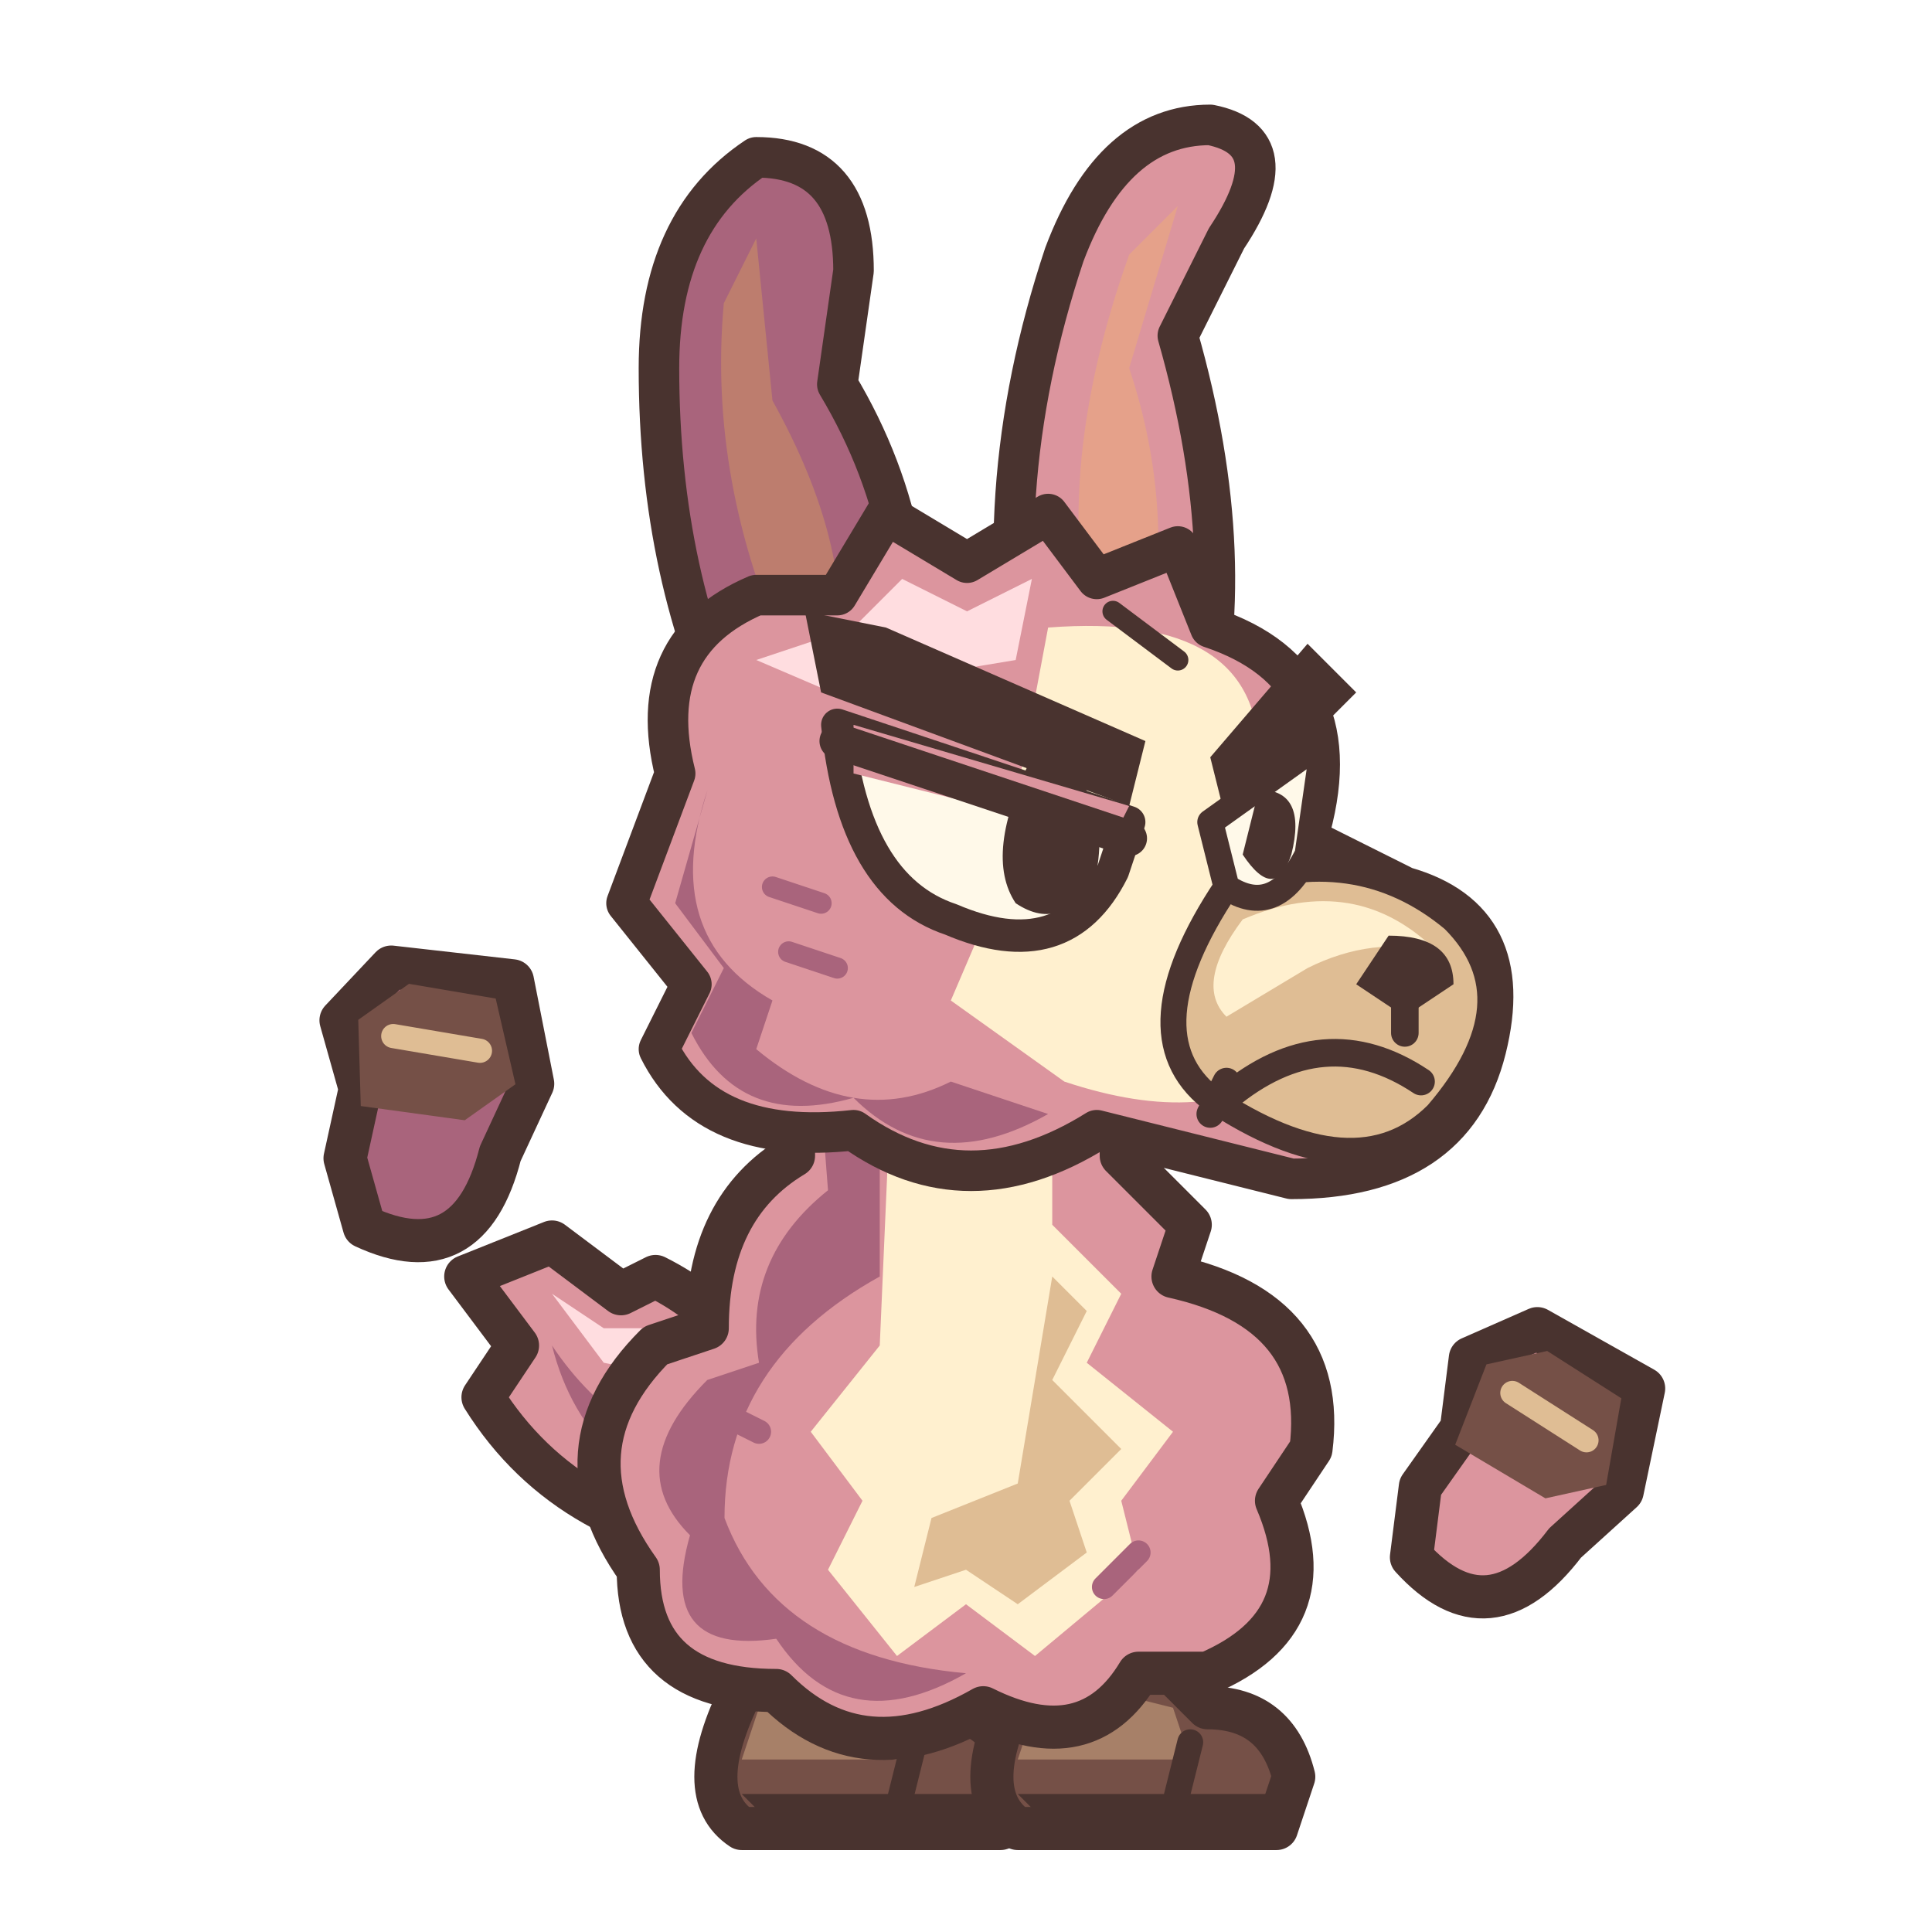
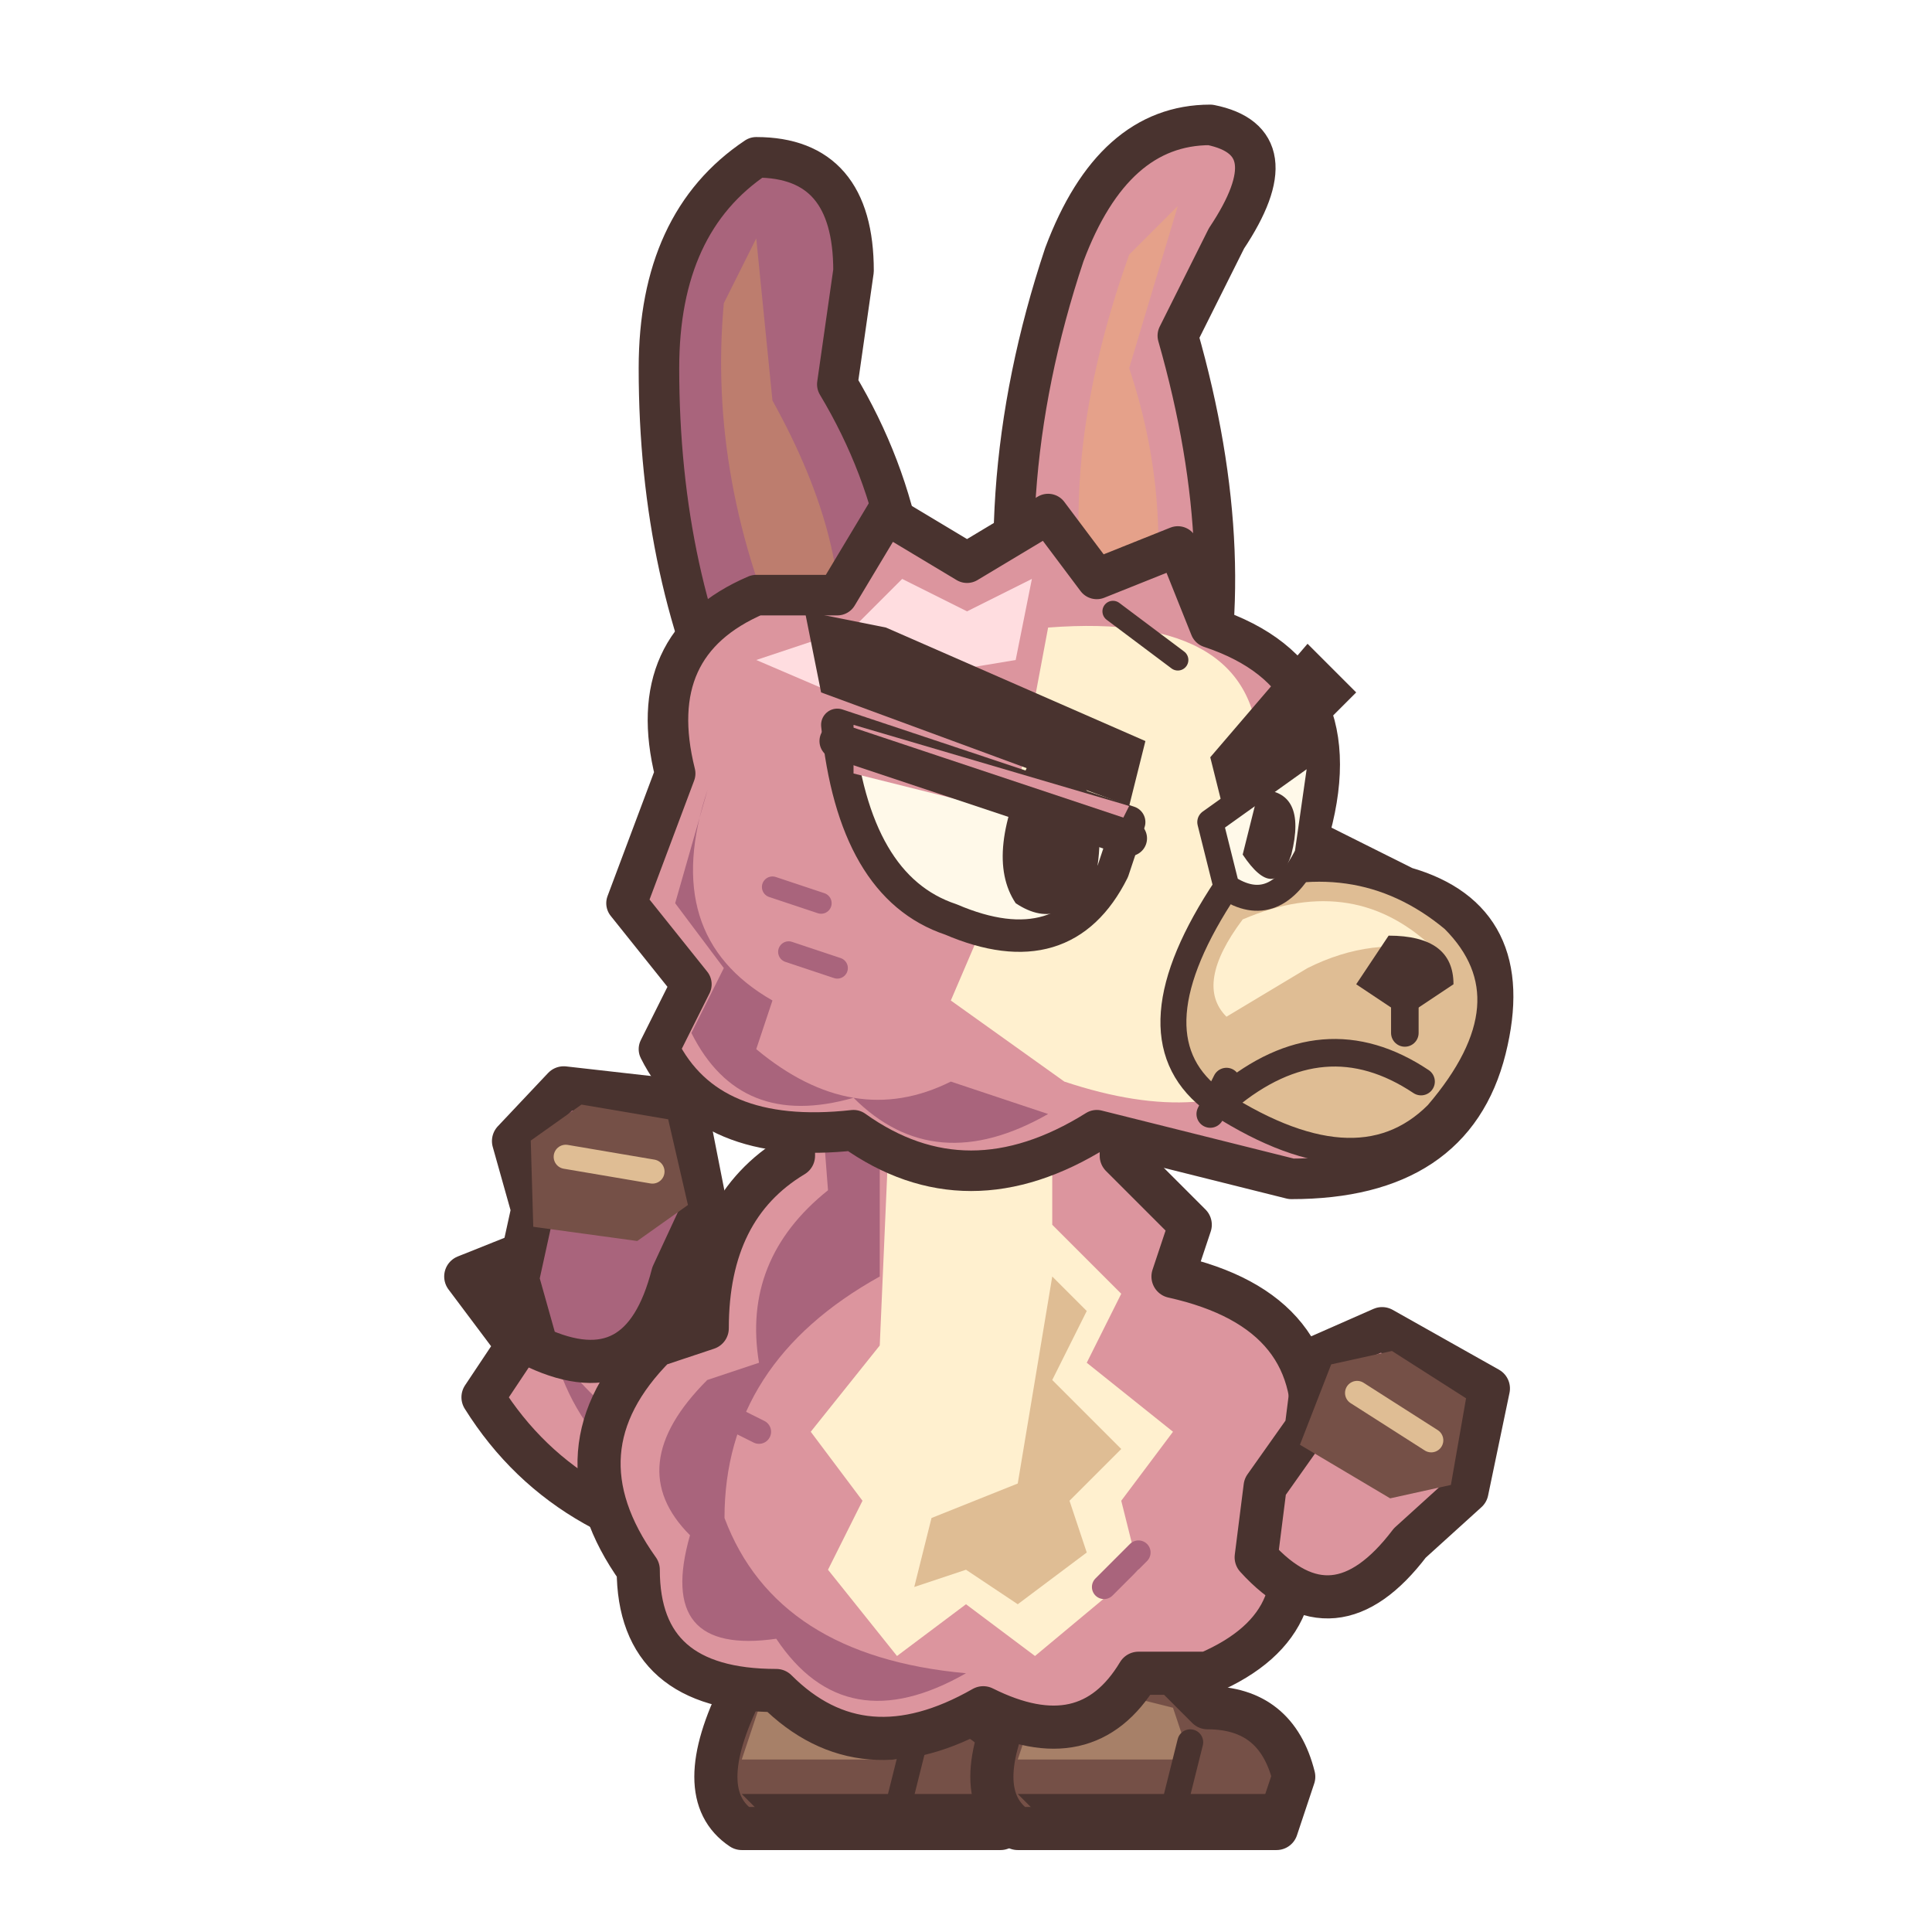
<svg xmlns="http://www.w3.org/2000/svg" viewBox="-56 -83 112 112" width="250" height="250">
  <g transform="translate(0 0)">
    <g stroke="#49332f" stroke-width="2.5" stroke-linejoin="round" stroke-linecap="round">
      <path fill="#dc959e" d="M-12 7Q-23 6-28-2L-26-5L-29-9L-24-11L-20-8L-18-9Q-12-6-10 1Z" />
      <path fill="#a9647c" stroke="none" d="M-24-5Q-20 1-13 2L-13 5Q-22 3-24-5Z" />
      <path fill="#ffdde0" stroke="none" d="M-24-8L-21-6L-18-6L-16-3L-21-4Z" />
    </g>
  </g>
  <g transform="translate(-8 10) rotate(0)">
    <g transform="translate(0 0)">
      <g stroke="#49332f" stroke-width="2.5" stroke-linejoin="round" stroke-linecap="round">
        <path fill="#a9647c" d="M-5-5L0-7L5-4L4 0L5 3L3 9H-4L-5 3L-4 0Z" />
        <path fill="#755047" stroke="none" d="M1-3L4-1L3 7L0 8L-2 6L1 5Z" />
      </g>
    </g>
    <g transform="translate(0 7)">
      <g stroke="#49332f" stroke-width="2.5" stroke-linejoin="round" stroke-linecap="round">
        <path fill="#755047" d="M-5-2L-1-4L4-3L6-1Q10-1 11 3L10 6H-5Q-8 4-5-2Z" />
        <path fill="#a78068" stroke="none" d="M-4-1L0-2L4-1L5 2H-5Z" />
        <path fill="#49332f" stroke="none" d="M-5 4H10L9 5H-4Z" />
        <path fill="none" stroke-width="1.5" d="M5 1L4 5" />
      </g>
    </g>
  </g>
  <g transform="translate(8 10) rotate(0)">
    <g transform="translate(0 0)">
      <g stroke="#49332f" stroke-width="2.5" stroke-linejoin="round" stroke-linecap="round">
        <path fill="#dc959e" d="M-5-5L0-7L5-4L4 0L5 3L3 9H-4L-5 3L-4 0Z" />
        <path fill="#a9647c" stroke="none" d="M1-3L4-1L3 7L0 8L-2 6L1 5Z" />
      </g>
    </g>
    <g transform="translate(0 7)">
      <g stroke="#49332f" stroke-width="2.5" stroke-linejoin="round" stroke-linecap="round">
        <path fill="#755047" d="M-5-2L-1-4L4-3L6-1Q10-1 11 3L10 6H-5Q-8 4-5-2Z" />
        <path fill="#a78068" stroke="none" d="M-4-1L0-2L4-1L5 2H-5Z" />
        <path fill="#49332f" stroke="none" d="M-5 4H10L9 5H-4Z" />
        <path fill="none" stroke-width="1.5" d="M5 1L4 5" />
      </g>
    </g>
  </g>
-   <g transform="translate(-31 -16) rotate(-91.67325)">
+   <g transform="translate(-21 -9) rotate(-91.67325)">
    <g transform="translate(0 0)">
      <g stroke="#49332f" stroke-width="2.5" stroke-linejoin="round" stroke-linecap="round">
        <path fill="#a9647c" d="M-4-4L0-5L4-4L8-5L11-2L10 5L4 6L0 4Q-7 2-4-4Z" />
        <path fill="#755047" stroke="none" d="M3-4L8-4L10-1L9 4L4 5L2 2Z" />
        <path fill="none" stroke="#dfbd94" stroke-width="1.4" d="M7-2L6 3" />
      </g>
    </g>
  </g>
  <g transform="translate(0 0)">
    <g stroke="#49332f" stroke-width="2.5" stroke-linejoin="round" stroke-linecap="round">
      <path fill="#dc959e" d="M-10-32L9-32L9-16L13-12L12-9Q21-7 20 1L18 4Q21 11 14 14L10 14Q7 19 1 16Q-6 20-11 15Q-19 15-19 8Q-24 1-18-5L-15-6Q-15-13-10-16Z" />
      <path fill="#a9647c" stroke="none" d="M-9-27L-5-25L-5-9Q-14-4-14 5Q-11 13 0 14Q-7 18-11 12Q-18 13-16 6Q-20 2-15-3L-12-4Q-13-10-8-14Z" />
      <path fill="#fff0cf" stroke="none" d="M-4-28H5L5-12L9-8L7-4L12 0L9 4L10 8L4 13L0 10L-4 13L-8 8L-6 4L-9 0L-5-5Z" />
      <path fill="#dfbd94" stroke="none" d="M5-9L7-7L5-3L9 1L6 4L7 7L3 10L0 8L-3 9L-2 5L3 3Z" />
      <path fill="none" stroke="#a9647c" stroke-width="1.4" d="M-8-22l3 2m-11 21 2-2 2 1m22 7-2 2" />
    </g>
  </g>
-   <g transform="translate(31 5) rotate(-68.75494)">
+   <g transform="translate(22 5) rotate(-68.75494)">
    <g transform="translate(0 0)">
      <g stroke="#49332f" stroke-width="2.5" stroke-linejoin="round" stroke-linecap="round">
        <path fill="#dc959e" d="M-4-4L0-5L4-4L8-5L11-2L10 5L4 6L0 4Q-7 2-4-4Z" />
        <path fill="#755047" stroke="none" d="M3-4L8-4L10-1L9 4L4 5L2 2Z" />
        <path fill="none" stroke="#dfbd94" stroke-width="1.4" d="M7-2L6 3" />
      </g>
    </g>
  </g>
  <g transform="translate(1 -25) scale(0.94)">
    <g transform="translate(-10 -22)">
      <g stroke="#49332f" stroke-width="2.5" stroke-linejoin="round" stroke-linecap="round">
        <path fill="#a9647c" d="M-5 6Q-10-4-10-17Q-10-26-4-30Q2-30 2-23L1-16Q7-6 5 6Z" />
        <path fill="#bd7d6e" stroke="none" d="M-2 1Q-7-10-6-21L-4-25L-3-15Q2-6 1 1Z" />
        <path fill="none" stroke-width="1.3" d="M-2 3L1-3" />
      </g>
    </g>
    <g transform="translate(8 -23)">
      <g stroke="#49332f" stroke-width="2.5" stroke-linejoin="round" stroke-linecap="round">
        <path fill="#dc959e" d="M-5 6Q-8-8-3-23Q0-31 6-31Q11-30 7-24L4-18Q8-4 5 7Z" />
        <path fill="#e5a18a" stroke="none" d="M-1 2Q-4-9 1-23L4-26L1-16Q4-7 2 2Z" />
        <path fill="none" stroke-width="1.3" d="M-2 3L1-3" />
      </g>
    </g>
    <g transform="translate(0 0)">
      <g stroke="#49332f" stroke-width="2.5" stroke-linejoin="round" stroke-linecap="round">
        <path fill="#dc959e" d="M-19-14Q-21-22-14-25L-9-25L-6-30L-1-27L4-30L7-26L12-28L14-23Q23-20 20-10L26-7Q33-5 31 3Q29 11 19 11L7 8Q-1 13-8 8Q-17 9-20 3L-18-1L-22-6Z" />
        <path fill="#a9647c" stroke="none" d="M-17-13Q-20-4-13 0L-14 3Q-8 8-2 5L4 7Q-3 11-8 6Q-15 8-18 2L-16-2L-19-6Z" />
        <path fill="#ffdde0" stroke="none" d="M-14-21L-8-23L-5-26L-1-24L3-26L2-21L-4-20L-7-18Z" />
        <path fill="#fff0cf" stroke="none" d="M4-23Q17-24 17-15L14-8L21-5L19 4Q14 8 5 5L-2 0L1-7Z" />
        <path fill="#dfbd94" stroke-width="1.6" d="M15-7Q23-10 29-5Q34 0 28 7Q23 12 14 6Q9 2 15-7Z" />
        <path fill="#fff0cf" stroke="none" d="M16-5Q23-8 28-3Q24-4 20-2L15 1Q13-1 16-5Z" />
        <path fill="#49332f" stroke="none" d="M25-4Q29-4 29-1L26 1L23-1Z" />
        <path fill="none" stroke-width="1.7" d="M26 0v2M15 6Q21 1 27 5M15 5l-1 2" />
        <path fill="none" stroke="#a9647c" stroke-width="1.3" d="M-13-7l3 1m-2 3 3 1" />
      </g>
    </g>
    <g transform="translate(0 0)">
      <g stroke="#49332f" stroke-width="2.5" stroke-linejoin="round" stroke-linecap="round">
        <path fill="#fff9e9" stroke-width="1.6" d="M14-11L21-16L20-9Q18-5 15-7Z" />
        <path fill="#49332f" stroke="none" d="M17-13Q20-13 19-9Q18-6 16-9Z" />
        <path fill="#fff9e9" stroke-width="2" d="M-9-17L9-11L8-8Q5-2-2-5Q-8-7-9-17Z" />
        <path fill="#49332f" stroke="none" d="M3-15Q8-14 7-8Q5-4 2-6Q0-9 3-15Z" />
        <circle fill="#fff9e9" stroke="none" cx="4.8" cy="-11.5" r="1.1" />
        <path fill="#dc959e" stroke="none" d="M-8-17L9-12L8-10L-8-14Z" />
        <path fill="none" stroke-width="2.2" d="M-9-16L9-10" />
        <path fill="#49332f" stroke="none" d="M-11-24L-6-23L10-16L9-12L-10-19Z M14-15L20-22L23-19L15-11Z" />
        <path fill="none" stroke-width="1.3" d="M8-24l4 3" />
      </g>
    </g>
  </g>
</svg>
